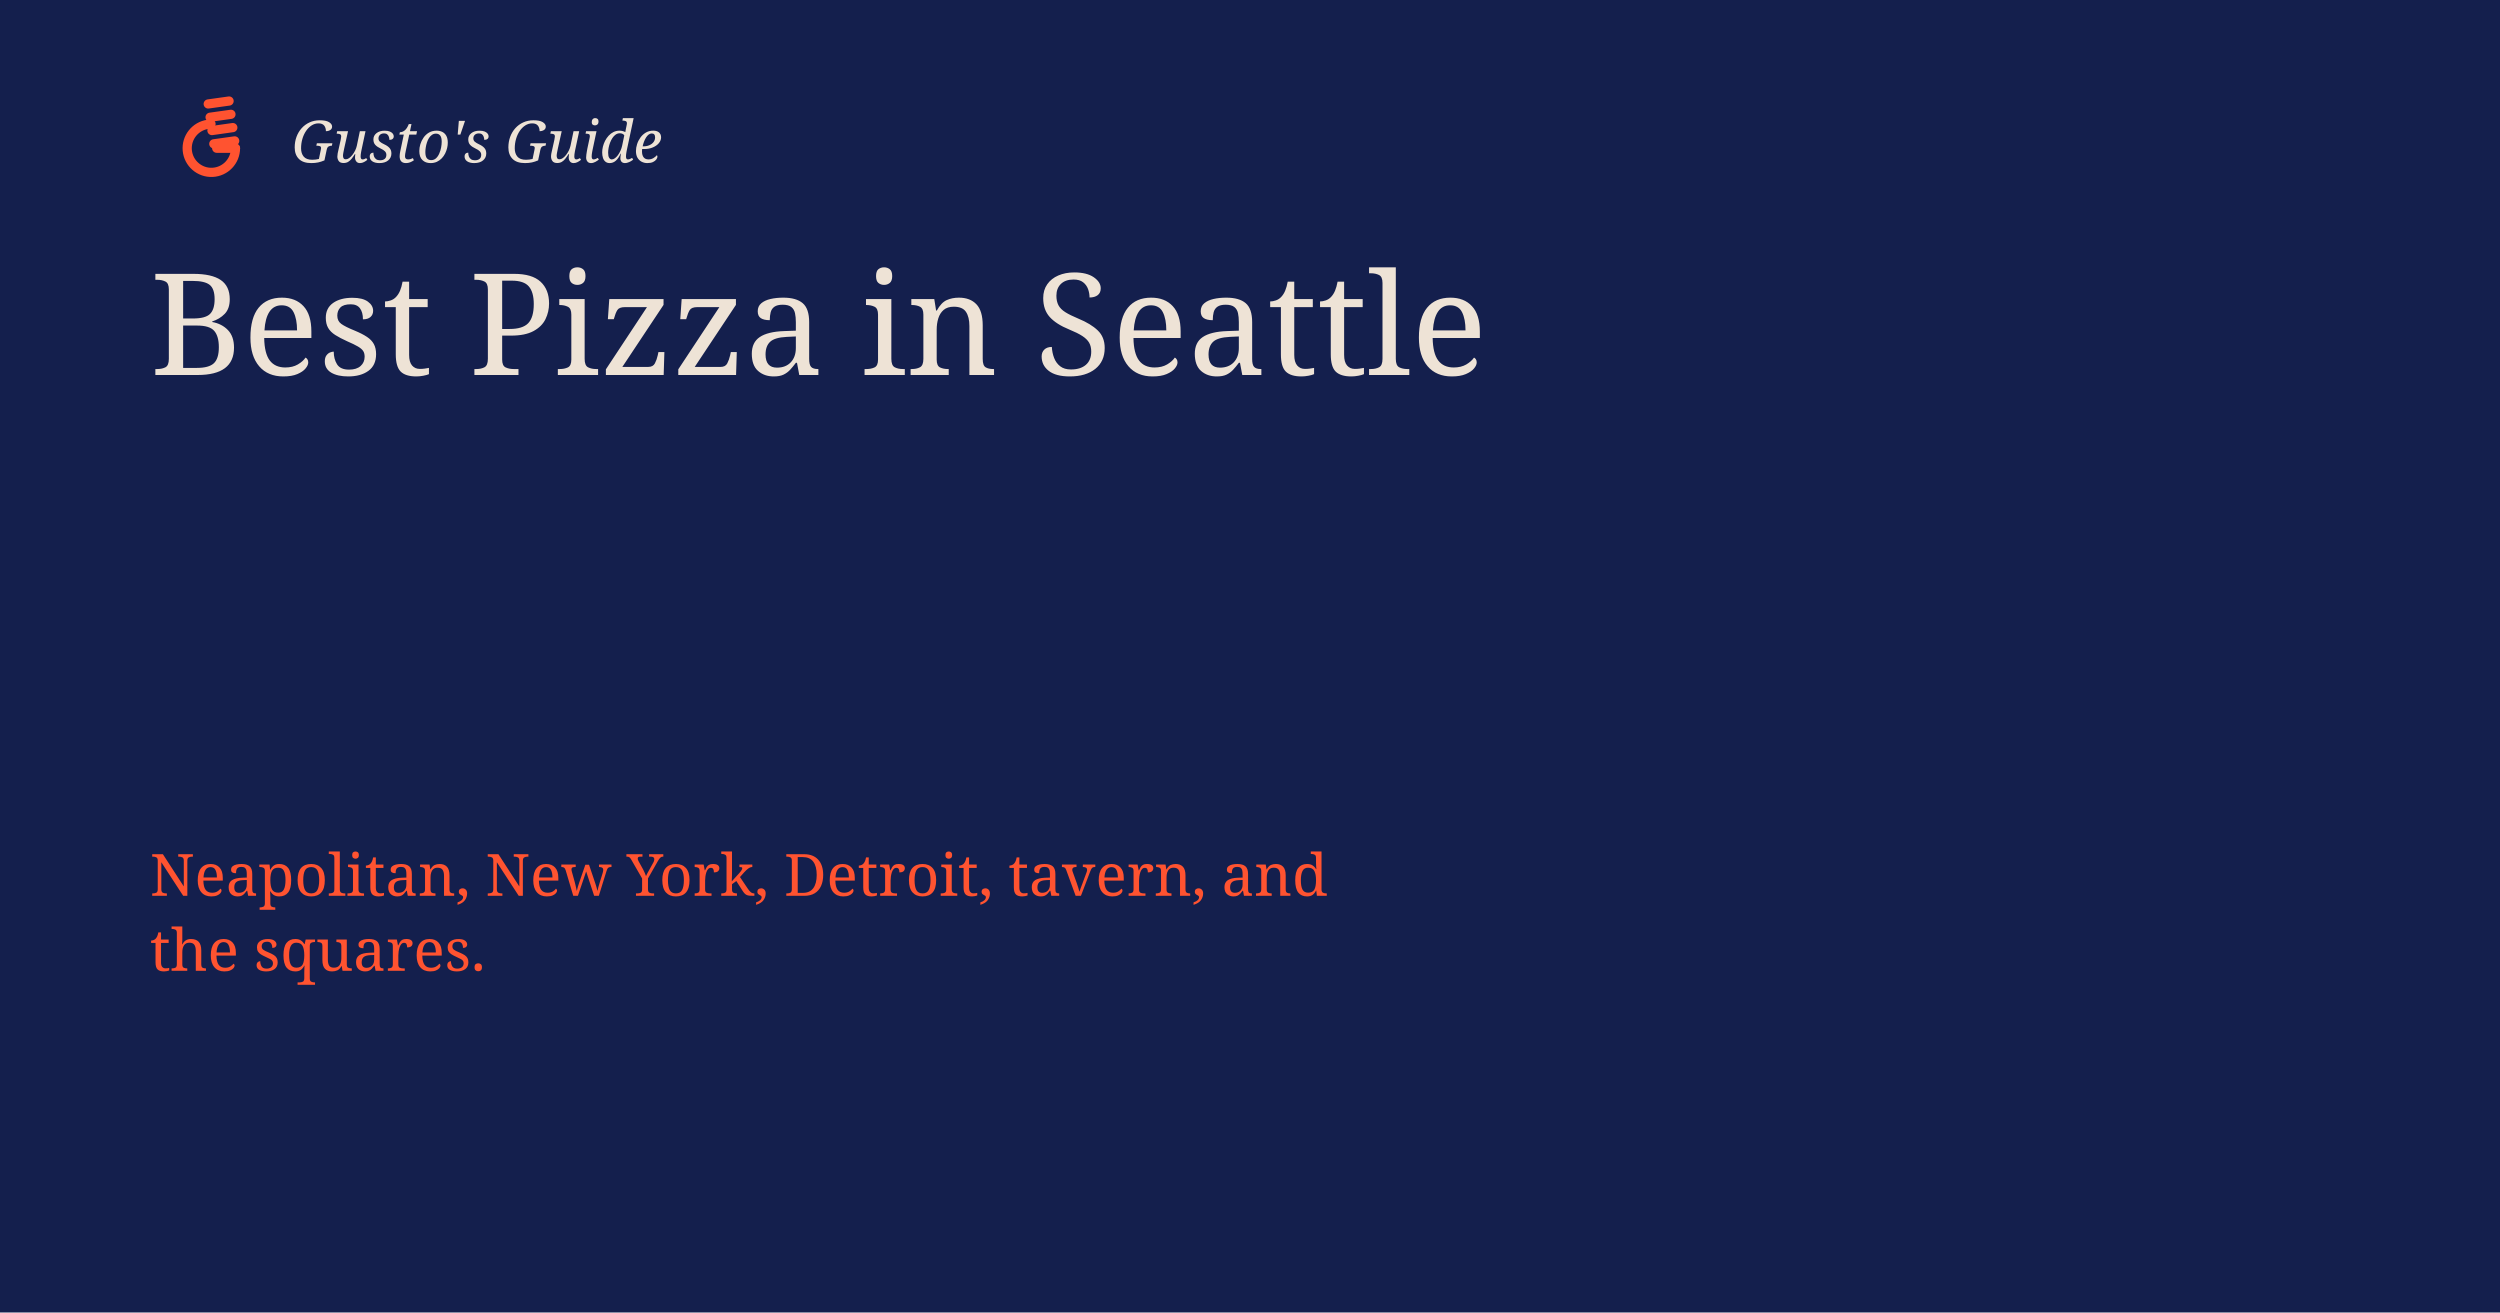
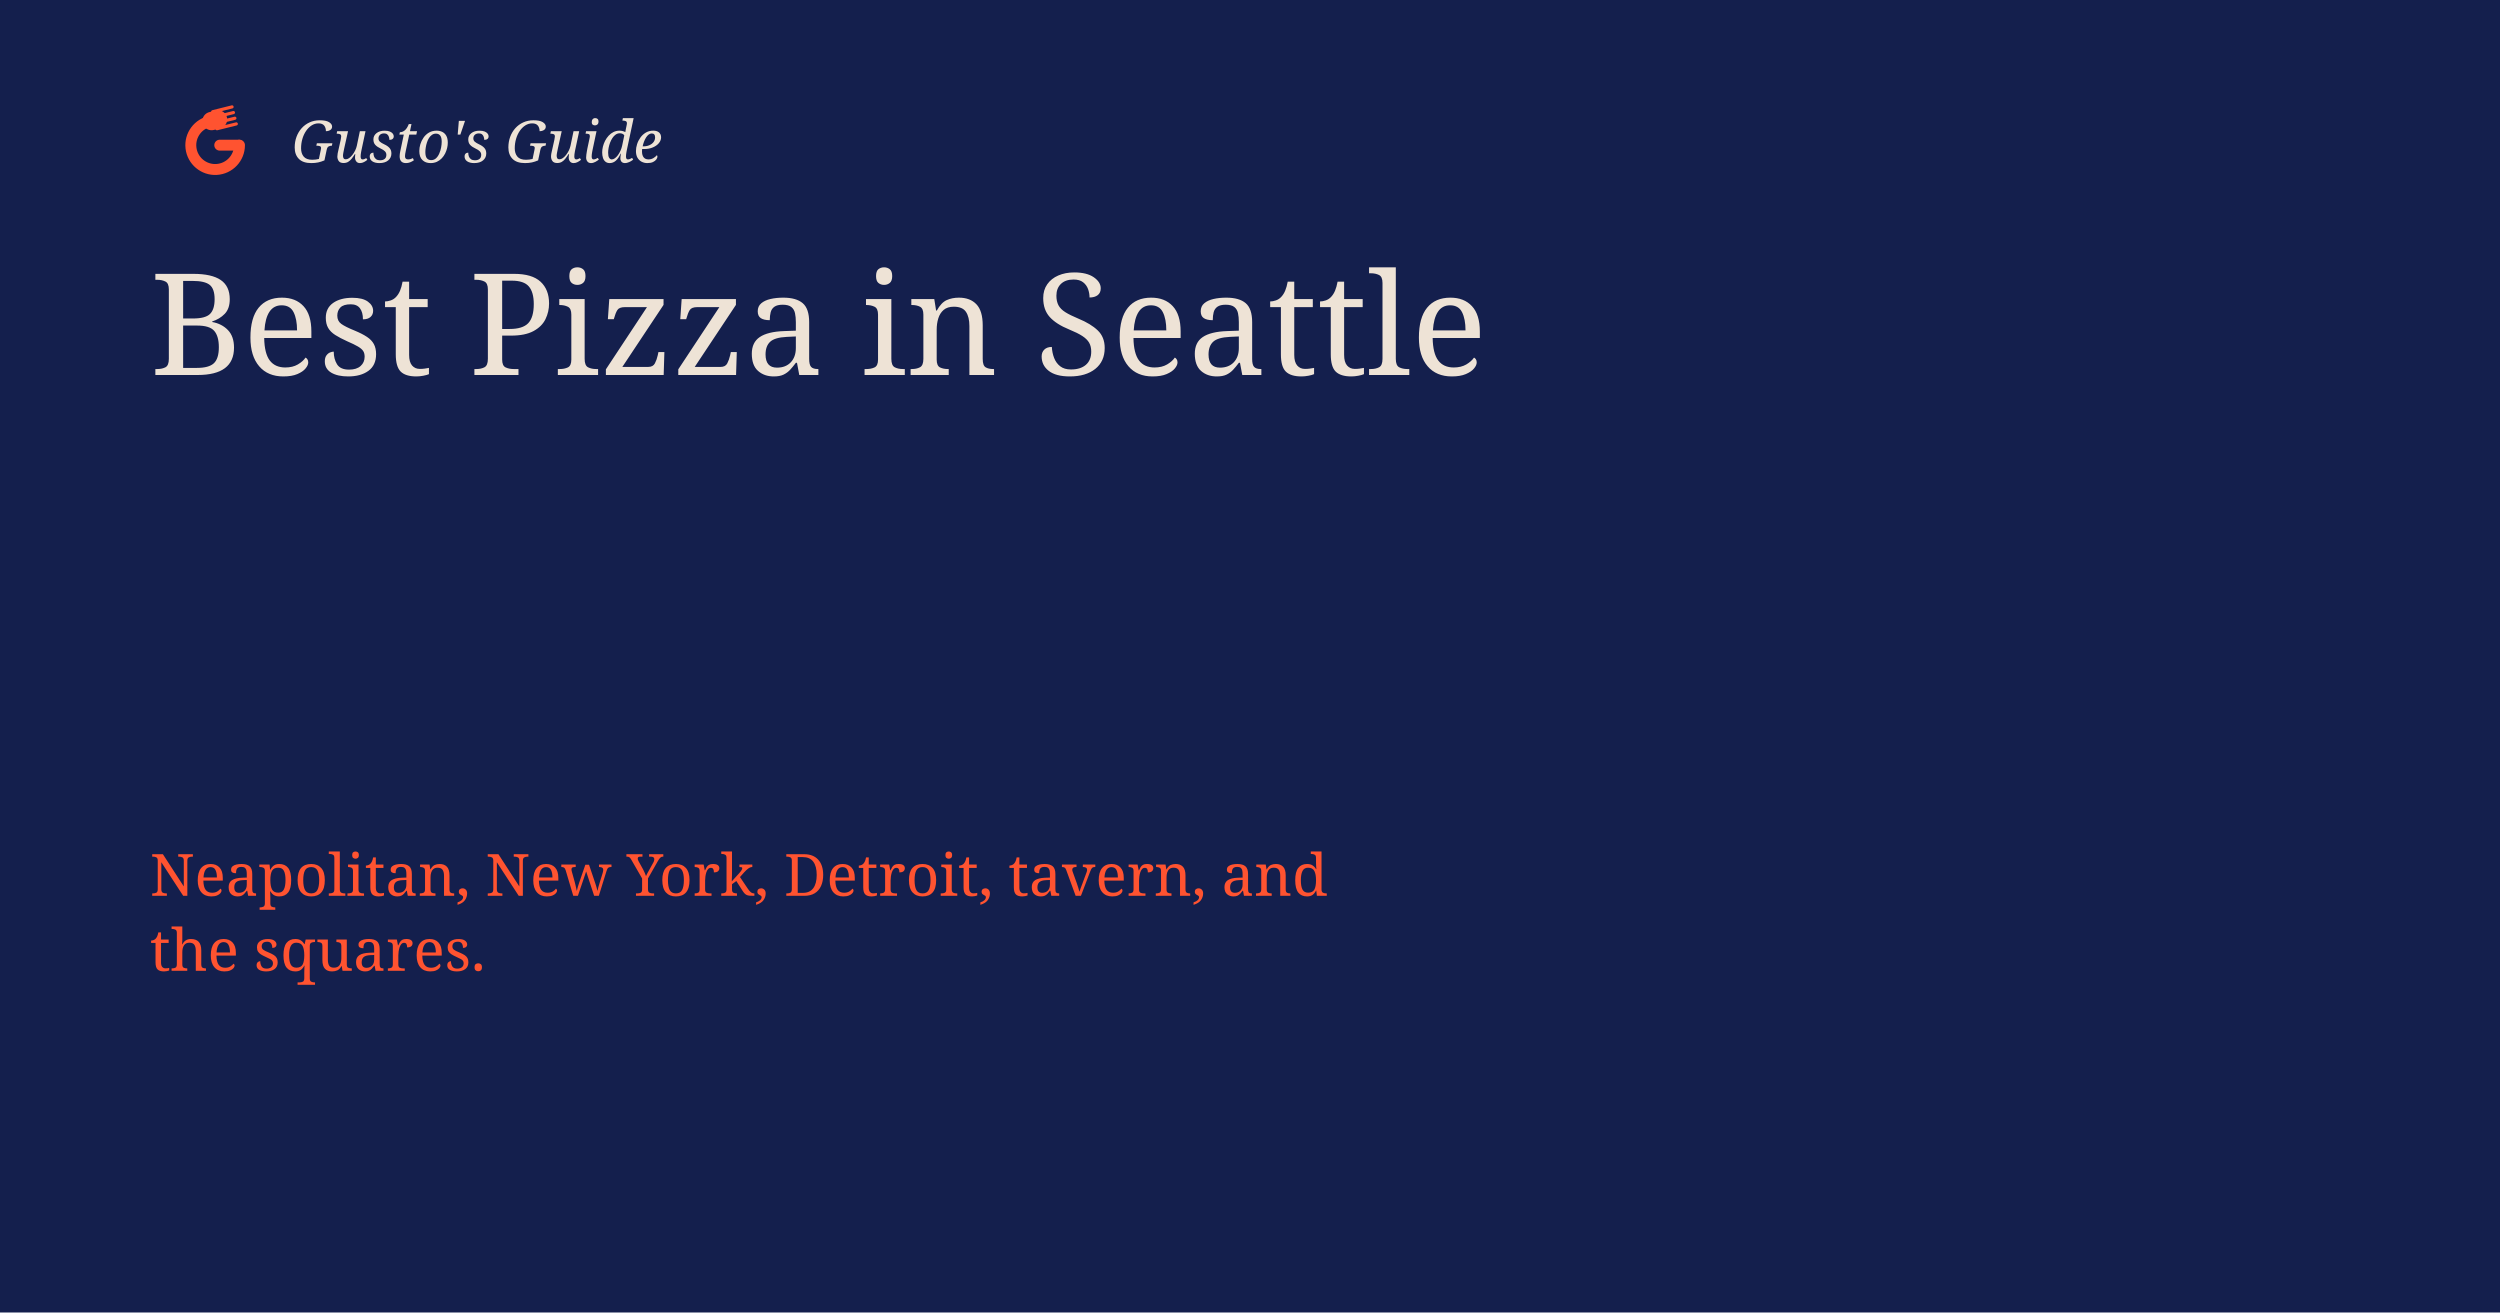
<svg xmlns="http://www.w3.org/2000/svg" width="1200" height="630" viewBox="0 0 1200 630">
  <rect width="1200" height="630" fill="#141F4D" />
  <g transform="translate(72 36) scale(0.92)">
-     <g transform="translate(9.6 -0.99)" fill="none" stroke="#FF5330" stroke-width="4.8" stroke-linecap="round" stroke-linejoin="round">
-       <path d="M 35 39.2 A 12.6 12.6 0 1 1 20.65 26.72 L 22.23 26.5" />
-       <path d="M 35 39.2 L 25.2 39.2" />
-       <path d="M 20.77 16.1 L 31.66 14.57 M 21.74 23.03 L 32.64 21.5 M 22.72 29.97 L 33.61 28.43 M 23.69 36.9 L 34.59 35.37" />
+     <g transform="translate(10.59 -0.99)">
+       <path d="M 36.1 37.6 A 12.7 12.7 0 1 1 21.19 25.09" fill="none" stroke="#FF5330" stroke-width="5.7" stroke-linecap="round" />
+       <path d="M 35.64 37.6 L 25.8 37.6" fill="none" stroke="#FF5330" stroke-width="5.7" stroke-linecap="round" />
+       <path d="M 21.19 25.09 L 22.46 24.78" fill="none" stroke="#FF5330" stroke-width="5.7" stroke-linecap="round" />
+       <path d="M 21.53 25.01 L 24.88 24.17" fill="none" stroke="#FF5330" stroke-width="9.6" stroke-linecap="round" />
+       <path d="M 22.13 20.15 L 32.22 17.63 M 22.86 23.11 L 32.95 20.59 M 23.6 26.06 L 33.69 23.55 M 24.34 29.02 L 34.43 26.51" fill="none" stroke="#FF5330" stroke-width="1.65" stroke-linecap="round" />
    </g>
  </g>
  <text x="140" y="78" fill="#EEE3D6" font-family="Georgia, serif" font-size="28" font-style="italic">Gusto's Guide</text>
  <text x="72" y="180" fill="#EEE3D6" font-family="Georgia, serif" font-size="68">Best Pizza in Seattle</text>
  <text x="72" y="430" fill="#FF5330" font-family="Georgia, serif" font-size="28">Neapolitan, New York, Detroit, tavern, and</text>
  <text x="72" y="466" fill="#FF5330" font-family="Georgia, serif" font-size="28">the squares.</text>
</svg>
